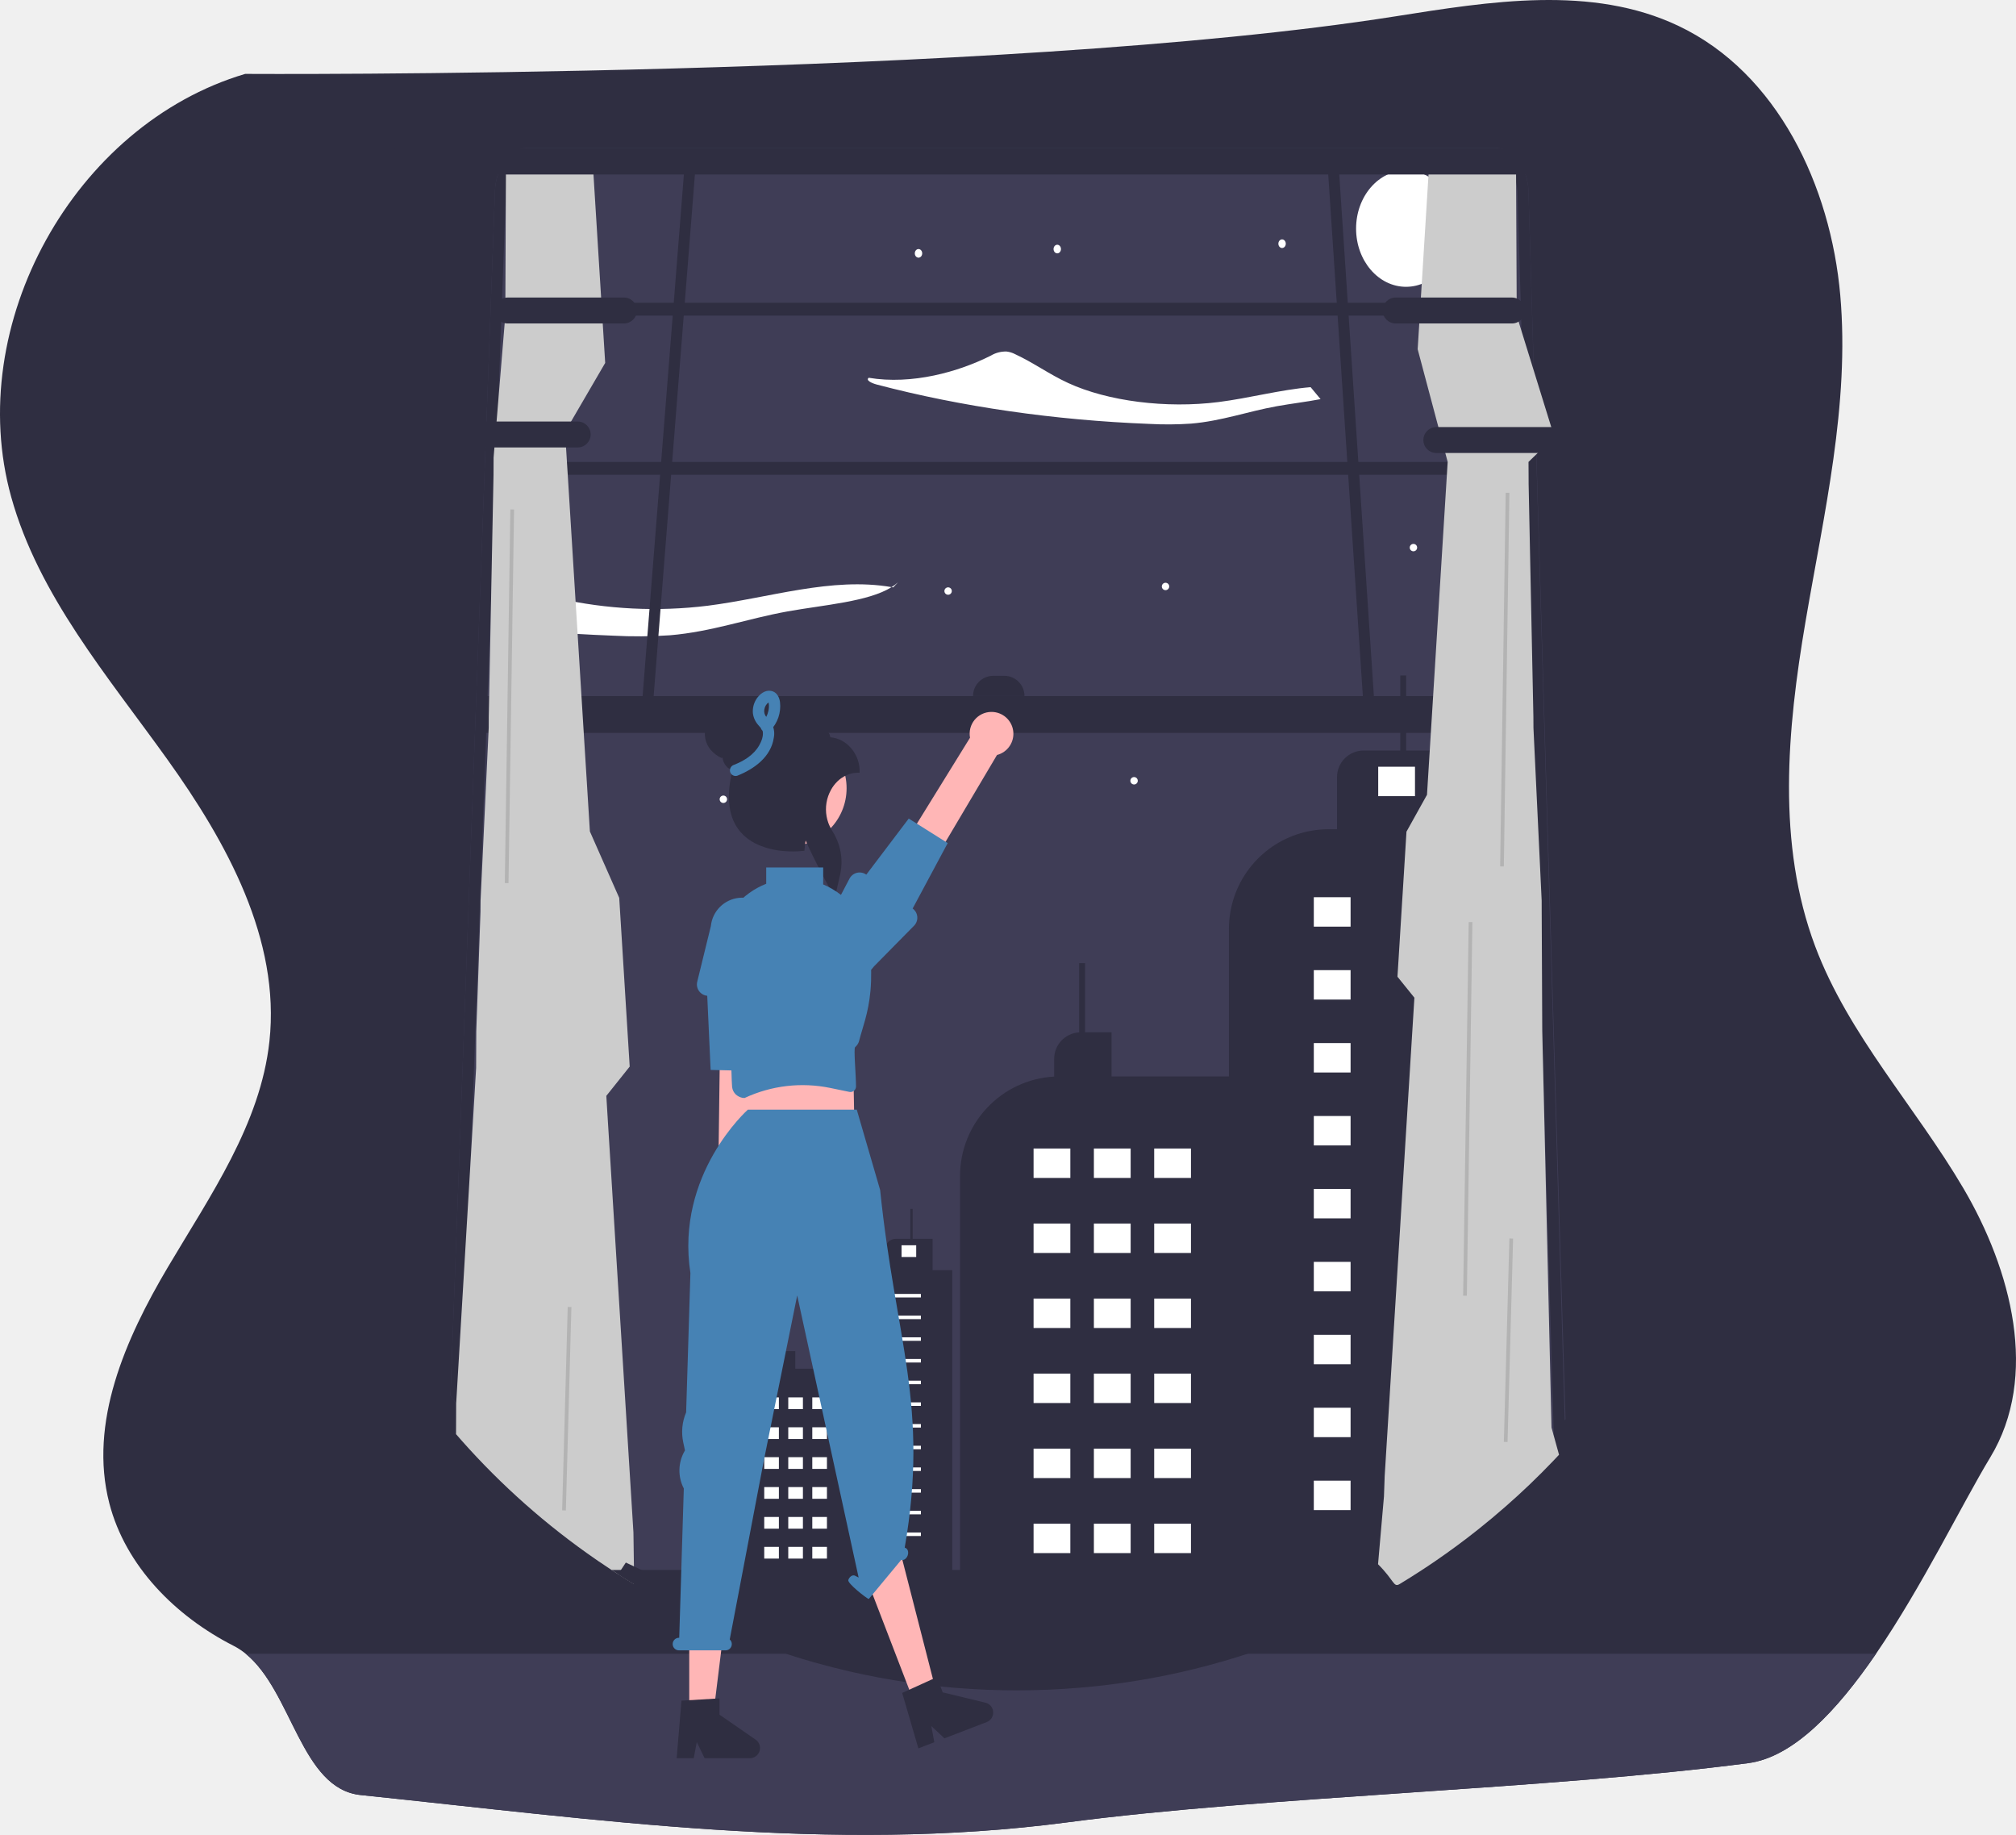
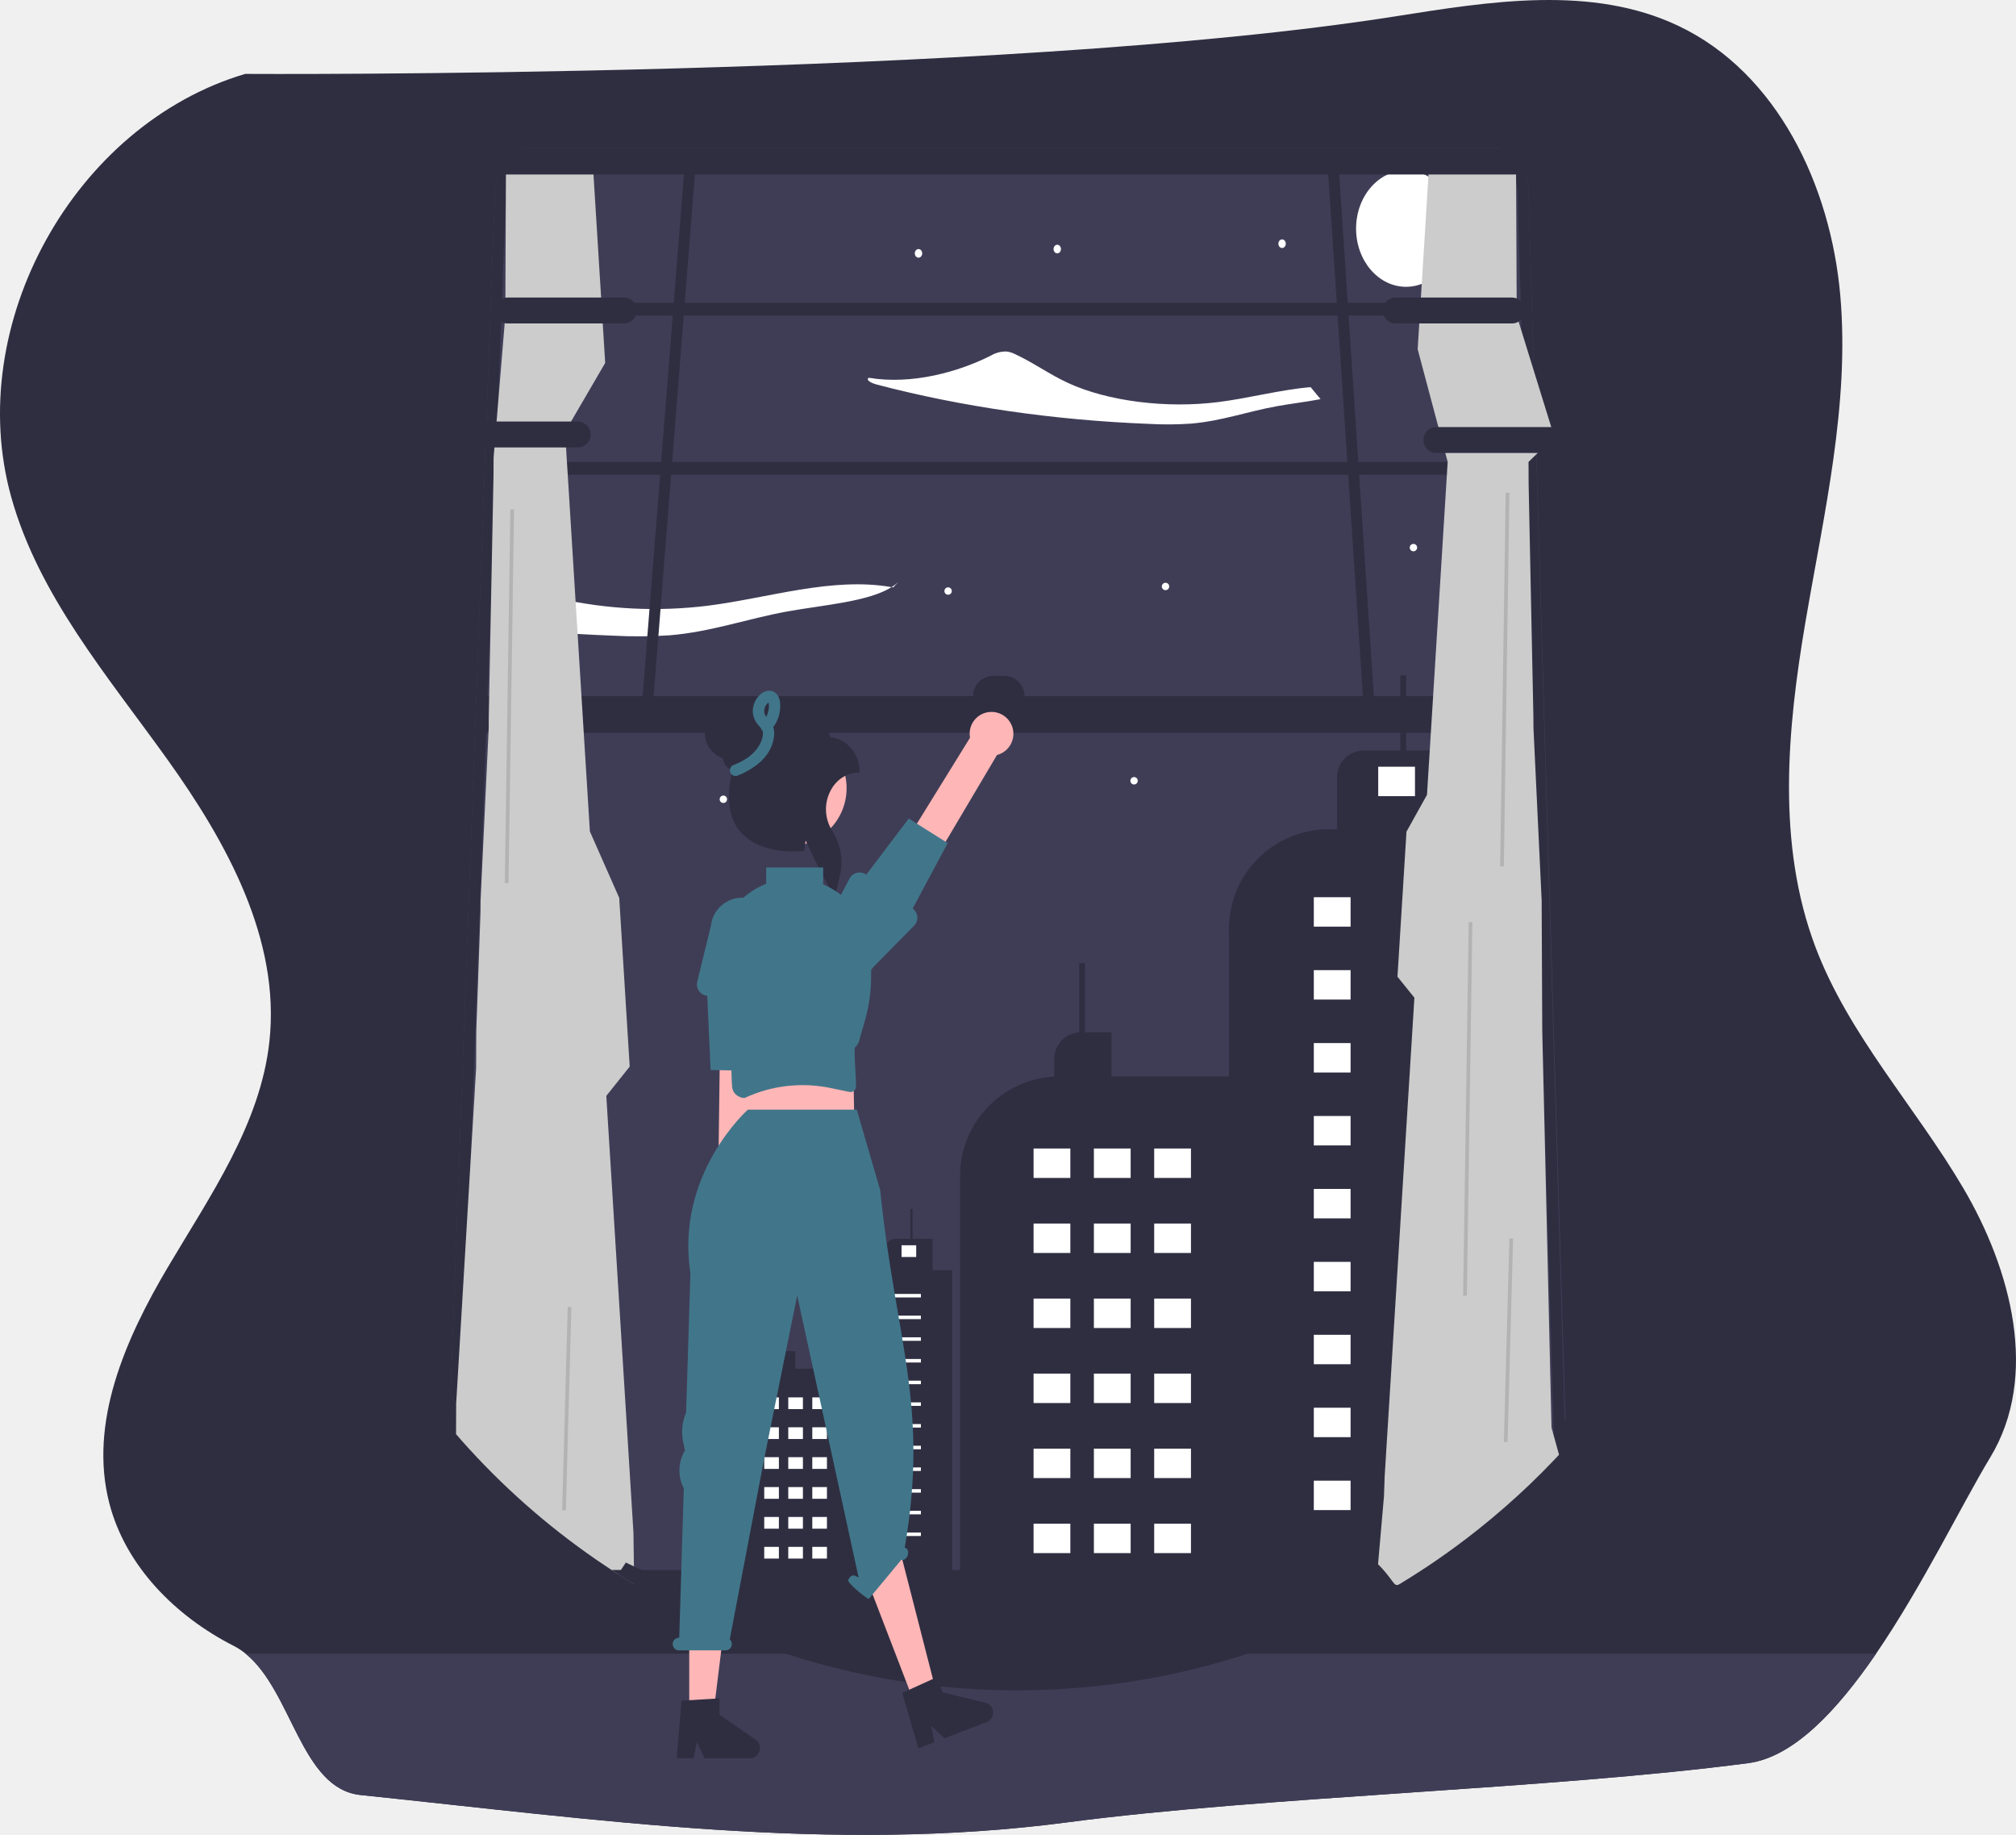
<svg xmlns="http://www.w3.org/2000/svg" data-name="Layer 1" width="884.77" height="805.082" viewBox="0 0 884.77 805.082">
  <path d="M1031.088,686.912c-12.31,20.33-29.78,56.46-50.12,86.15-17.11,24.97-36.25,45.39-56.08,48-86.95,11.46-212.05,14.54-299,26-103.66,13.66-206-1.23-310-12-26.22-2.72-29.95-45.37-50.46-62a30.034,30.034,0,0,0-5.35-3.5c-25.4-12.93-47.37-34.94-54.49-62.54-9.13-35.38,7.07-72.11,25.69-103.55,18.61-31.44,40.64-62.78,44.58-99.1,4.85-44.65-18.69-87.28-44.85-123.78-26.15-36.51-56.45-71.84-68.48-115.1-21-75.49,27.58-163.3,102.69-185.61,0,0,331.46,2.1,504.66-25.23,41.65-6.57,86.31-13.91,124.41,4.19,43.47,20.65,66.79,70.29,70.98,118.24,4.19,47.95-7.18,95.68-15.26,143.13-8.08,47.44-12.67,97.54,4.29,142.59,14.65,38.89,43.94,70.23,65.01,106.06C1040.378,604.692,1052.628,651.362,1031.088,686.912Z" transform="translate(-157.6152 -47.45906)" fill="#2f2e41" />
  <path d="M980.968,773.062c-17.11,24.97-36.25,45.39-56.08,48-86.95,11.46-212.05,14.54-299,26-103.66,13.66-206-1.23-310-12-26.22-2.72-29.95-45.37-50.46-62Z" transform="translate(-157.6152 -47.45906)" fill="#3f3d56" />
  <path d="M374.802,132.384,355.315,659.899v.009q.987,1.362,1.997,2.723c.365.501.739.993,1.121,1.494.56.766,1.137,1.522,1.721,2.279.008.009.008.019.016.028l.024.028v.009a348.415,348.415,0,0,0,58.891,60.729v.208l.227-.028c.268.227.536.435.804.653,1.941,1.551,3.897,3.083,5.87,4.577q1.449,1.106,2.907,2.184v.009c.008,0,.008,0,.016.009h.016l.016.019.049.028c.024.019.041.029.065.048.747.558,1.486,1.106,2.241,1.655.227.18.455.34.682.501.398.293.804.586,1.21.88.398.284.804.577,1.21.86,1.616,1.154,3.248,2.288,4.88,3.404.406.284.82.558,1.234.842.406.274.82.549,1.234.823v.028l.049.009.016.009.016.019h.008c1.137.757,2.265,1.513,3.41,2.251l.008.009c.918.596,1.835,1.182,2.761,1.768,2.192,1.39,4.401,2.761,6.617,4.095,1.543.936,3.094,1.844,4.652,2.742.942.549,1.892,1.088,2.842,1.626.788.445,1.583.889,2.371,1.324.219.123.43.246.65.359.357.199.723.397,1.08.586H741.479c.39-.208.779-.416,1.169-.634a.762.762,0,0,0,.211-.113c.008,0,.008-.009.016-.009.56-.303,1.121-.615,1.681-.927l.016-.009q4.299-2.397,8.525-4.946,9.585-5.759,18.829-12.265,4.957-3.489,9.808-7.187,1.51-1.149,3.02-2.326c.909-.709,1.811-1.418,2.712-2.137q4.774-3.801,9.427-7.802,4.811-4.128,9.484-8.463,6.09-5.645,11.936-11.612,10.9-11.092,20.908-23.3c.211-.255.422-.511.633-.775q2.448-2.993,4.831-6.061l-16.239-537.747a26.117,26.117,0,0,0-1.762-9.551c-2.468-6.241-7.283-10.487-12.813-10.487h-424.496c-5.602,0-10.466,4.35-12.902,10.723-.081.208-.154.416-.227.624A26.24,26.24,0,0,0,374.802,132.384Z" transform="translate(-157.6152 -47.45906)" fill="#3f3d56" />
  <ellipse cx="617.072" cy="100.31" rx="21.923" ry="25.532" fill="#fff" />
  <path d="M542.473,216.198c36.96,9.722,77.911,15.636,119.551,17.255a149.693,149.693,0,0,0,18.317-.125c13.399-1.127,24.877-5.338,37.659-7.64,6.145-1.103,12.99-1.91,19.177-3.102q-2.144-2.66-4.366-5.255c-13.34,1.127-26.888,4.816-40.388,6.531-22.949,2.918-48.662-.338-66.06-8.369-8.441-3.897-14.906-8.761-23.317-12.676a10.867,10.867,0,0,0-3.66-1.121,12.735,12.735,0,0,0-6.904,1.791c-14.111,7.124-34.599,12.913-53.615,9.728C537.449,214.323,540.142,215.587,542.473,216.198Z" transform="translate(-157.6152 -47.45906)" fill="#fff" />
  <path d="M549.628,305.186c-.238-.043-.476-.077-.714-.118a19.407,19.407,0,0,0,2.813-2.119Z" transform="translate(-157.6152 -47.45906)" fill="#fff" />
  <path d="M393.798,324.425q16.308,1.303,32.787,1.941a206.548,206.548,0,0,0,25.073-.17c18.342-1.551,34.053-7.308,51.551-10.458,16.036-2.882,35.523-4.271,45.705-10.669-26.315-4.555-53.581,4.717-80.716,8.168a192.738,192.738,0,0,1-65.776-3.248Q397.915,317.077,393.798,324.425Z" transform="translate(-157.6152 -47.45906)" fill="#fff" />
  <path d="M620.262,519.828v-7.778A11.648,11.648,0,0,1,631.236,500.427V470.052h2.582V500.392h11.62v19.366H700.308V742.468H578.948V563.49A43.73,43.73,0,0,1,620.262,519.828Z" transform="translate(-157.6152 -47.45906)" fill="#2f2e41" />
  <rect x="664.158" y="551.39" width="16.138" height="12.911" transform="translate(1186.84 1068.231) rotate(-180)" fill="#fff" />
  <rect x="637.691" y="551.39" width="16.138" height="12.911" transform="translate(1133.906 1068.231) rotate(-180)" fill="#fff" />
  <rect x="611.225" y="551.39" width="16.138" height="12.911" transform="translate(1080.972 1068.231) rotate(-180)" fill="#fff" />
  <rect x="664.158" y="584.312" width="16.138" height="12.911" transform="translate(1186.84 1134.076) rotate(-180)" fill="#fff" />
  <rect x="637.691" y="584.312" width="16.138" height="12.911" transform="translate(1133.906 1134.076) rotate(-180)" fill="#fff" />
  <rect x="611.225" y="584.312" width="16.138" height="12.911" transform="translate(1080.972 1134.076) rotate(-180)" fill="#fff" />
  <rect x="664.158" y="617.234" width="16.138" height="12.911" transform="translate(1186.84 1199.92) rotate(-180)" fill="#fff" />
  <rect x="637.691" y="617.234" width="16.138" height="12.911" transform="translate(1133.906 1199.92) rotate(-180)" fill="#fff" />
  <rect x="611.225" y="617.234" width="16.138" height="12.911" transform="translate(1080.972 1199.92) rotate(-180)" fill="#fff" />
  <rect x="664.158" y="650.157" width="16.138" height="12.911" transform="translate(1186.84 1265.765) rotate(-180)" fill="#fff" />
  <rect x="637.691" y="650.157" width="16.138" height="12.911" transform="translate(1133.906 1265.765) rotate(-180)" fill="#fff" />
  <rect x="611.225" y="650.157" width="16.138" height="12.911" transform="translate(1080.972 1265.765) rotate(-180)" fill="#fff" />
  <rect x="664.158" y="683.079" width="16.138" height="12.911" transform="translate(1186.84 1331.609) rotate(-180)" fill="#fff" />
  <rect x="637.691" y="683.079" width="16.138" height="12.911" transform="translate(1133.906 1331.609) rotate(-180)" fill="#fff" />
  <rect x="611.225" y="683.079" width="16.138" height="12.911" transform="translate(1080.972 1331.609) rotate(-180)" fill="#fff" />
  <rect x="664.158" y="716.001" width="16.138" height="12.911" transform="translate(1186.84 1397.454) rotate(-180)" fill="#fff" />
  <rect x="637.691" y="716.001" width="16.138" height="12.911" transform="translate(1133.906 1397.454) rotate(-180)" fill="#fff" />
  <rect x="611.225" y="716.001" width="16.138" height="12.911" transform="translate(1080.972 1397.454) rotate(-180)" fill="#fff" />
  <path d="M696.959,455.035V742.465h74.967q4.957-2.996,9.808-6.171,1.51-.987,3.02-1.997c.909-.609,1.811-1.218,2.712-1.835q4.774-3.264,9.427-6.699,4.811-3.544,9.484-7.267,6.09-4.847,11.936-9.971V411.303H796.691v-34.532H774.744V343.846h-2.582v32.925h-16.101a11.66,11.66,0,0,0-11.66,11.66V411.303h-3.711a43.75,43.75,0,0,0-41.937,31.292,45.157,45.157,0,0,0-1.137,4.839A44.235,44.235,0,0,0,696.959,455.035Z" transform="translate(-157.6152 -47.45906)" fill="#2f2e41" />
  <rect x="762.478" y="383.873" width="16.138" height="12.911" transform="translate(1383.479 733.1986) rotate(-180)" fill="#fff" />
  <path d="M374.801,132.382,355.314,659.898v.008q.987,1.364,1.997,2.728c.162.228.333.447.503.674.203.268.406.544.617.82.56.763,1.137,1.518,1.721,2.273L379.64,132.382c0-.252.008-.495.016-.747.227-5.675,3.029-10.401,6.828-12.025a7.211,7.211,0,0,1,2.891-.609H813.872c4.157,0,7.714,3.597,9.11,8.647a.237.237,0,0,1,.016.073,17.565,17.565,0,0,1,.617,4.661l16.239,555.472c.666-.698,1.323-1.397,1.981-2.103.958-1.023,1.908-2.062,2.85-3.102l-16.239-550.267a26.122,26.122,0,0,0-1.762-9.549c-2.468-6.244-7.283-10.49-12.813-10.49H389.376c-5.602,0-10.466,4.352-12.902,10.726-.081.211-.154.414-.227.625A26.238,26.238,0,0,0,374.801,132.382Zm79.831,620.615c1.543.804,3.094,1.583,4.652,2.355.942.471,1.892.934,2.842,1.397.788.382,1.583.763,2.371,1.137.219.106.43.211.65.309.357.17.723.341,1.08.503H741.478c.39-.179.779-.357,1.169-.544a.816.816,0,0,0,.211-.098c.008,0,.008-.008.016-.008.56-.26,1.121-.528,1.681-.796l.016-.008q4.299-2.058,8.525-4.246Z" transform="translate(-157.6152 -47.45906)" fill="#2f2e41" />
  <rect x="219.608" y="132.85" width="448.808" height="5.635" fill="#2f2e41" />
  <rect x="213.427" y="202.678" width="459.564" height="5.635" fill="#2f2e41" />
  <polygon points="598.56 312.025 603.399 312.025 587.16 67.414 582.321 67.414 598.56 312.025" fill="#2f2e41" />
  <polygon points="281.377 313.649 286.216 313.649 305.703 67.414 300.864 67.414 281.377 313.649" fill="#2f2e41" />
  <rect x="368.606" y="352.888" width="461.188" height="16.128" transform="translate(1040.785 674.4454) rotate(-180)" fill="#2f2e41" />
  <path d="M584.659,343.99h22.579a0,0,0,0,1,0,0v0a8.87,8.87,0,0,1-8.87,8.87H593.53a8.87,8.87,0,0,1-8.87-8.87v0A0,0,0,0,1,584.659,343.99Z" transform="translate(1034.283 649.3914) rotate(-180)" fill="#2f2e41" />
  <path d="M357.758,676.722c.219.26.447.511.674.771.56.658,1.137,1.307,1.721,1.957.008.008.008.016.016.024l.024.024v.008a326.223,326.223,0,0,0,58.891,52.143,2.231,2.231,0,0,0,.227.154c.268.195.536.373.804.56,1.941,1.332,3.897,2.647,5.87,3.93.966.633,1.932,1.258,2.907,1.876v.008c.008,0,.008,0,.016.008h.016l.016.016.049.024c.024.016.041.024.065.041.747.479,1.486.95,2.241,1.421.227.154.455.292.682.43.398.252.804.503,1.21.755.398.244.804.495,1.21.739.512.309,1.023.625,1.535.926l-.032-2.679-.049-3.564-.235-16.385-.812-13.089-4.815-77.468-.763-12.261-.17-2.761-2.168-34.857-.739-11.968-1.681-26.957-.755-12.261,10.261-12.846-.032-.463-.065-1.104-.041-.674v-.008l-.861-13.754-.032-.585-.609-9.727v-.016l-.869-14.095-.552-8.85-.617-9.938-.495-7.965-.114-1.827-.3-4.839-.016-.195-12.867-29.123-.487-7.851v-.008l-.512-8.233-.349-5.635-.723-11.513-.763-12.244-.3-4.839-1.064-17.181v-.008l-.593-9.565-.593-9.581-.877-14.014-.576-9.337-.349-5.635-2.533-40.857-.114-1.77-.244-3.865-.82-13.219,17.611-30.221-1.291-20.754-.349-5.635-3.702-59.532-.114-1.778-.203-3.329c-15.898-1.746-28.865-.463-37.902,7.754l-.252,56.885-.024,5.635-5.14,62.285-.008,1.908-.024,5.635-2.087,106.179-.024,4.839-3.573,75.804-.024,4.839-1.851,52.419-.073,16.125-8.761,147.328Z" transform="translate(-157.6152 -47.45906)" fill="#ccc" />
  <path d="M425.986,736.294c.966.633,1.932,1.258,2.907,1.876v.008c.008,0,.008,0,.016.008h.016l.016.016.049.024c.024.016.041.024.065.041.747.479,1.486.95,2.241,1.421.227.154.455.292.682.43.398.252.804.503,1.21.755.398.244.804.495,1.21.739.512.309,1.023.625,1.535.926q1.669,1.011,3.345,1.997c.406.244.82.479,1.234.723.406.235.82.471,1.234.706v.024l.049.008.016.008.016.016h.008c1.137.649,2.265,1.299,3.41,1.932l.008.008c.918.512,1.835,1.015,2.761,1.518q3.288,1.79,6.617,3.516c1.543.804,3.094,1.583,4.652,2.355.942.471,1.892.934,2.842,1.397.788.382,1.583.763,2.371,1.137.219.106.43.211.65.309.357.17.723.341,1.08.503.3.138.593.276.893.414.715.341,1.437.666,2.152.991.804.366,1.6.723,2.403,1.08,3.02,1.348,6.073,2.647,9.134,3.897A318.37,318.37,0,0,0,514.286,776.657c.528.154,1.064.308,1.6.455q7.295,2.046,14.696,3.743,12.922,2.972,26.08,4.88c.016,0,.041.008.057.008,1.047.154,2.103.301,3.15.447.089.016.187.033.284.041.008.008.016.008.033,0h.008c1.161.154,2.322.308,3.491.455.081.016.162.024.244.032,1.088.13,2.184.26,3.28.382,1.177.13,2.355.252,3.54.373h.008c1.803.179,3.605.349,5.408.495.032,0,.065.008.097.008.715.065,1.429.114,2.144.17h.008q12.606.999,25.447.991,13.945,0,27.606-1.161c.033,0,.065-.008.097-.008q2.911-.244,5.814-.536c.511-.049,1.015-.106,1.526-.154.098-.008.195-.016.292-.033.154-.016.309-.033.471-.049.081-.008.171-.016.252-.033.674-.073,1.348-.146,2.03-.227.755-.089,1.518-.179,2.273-.276.755-.089,1.518-.187,2.273-.292.162-.016.333-.033.495-.065.552-.065,1.104-.138,1.648-.219.268-.033.528-.073.788-.114.528-.073,1.047-.146,1.575-.227.016,0,.041-.008.057-.008a320.842,320.842,0,0,0,48.952-11.034h.008c.869-.268,1.738-.544,2.606-.82q.39-.11.779-.244,3.386-1.084,6.731-2.241,4.616-1.583,9.167-3.313c.828-.317,1.648-.633,2.476-.95,1.648-.65,3.288-1.299,4.92-1.965q4.177-1.705,8.298-3.516h.008v-.008c2.168-.958,4.328-1.933,6.471-2.947.39-.179.779-.357,1.169-.544a.816.816,0,0,0,.211-.098c.008,0,.008-.008.016-.008.56-.26,1.121-.528,1.681-.796l.016-.008q4.299-2.058,8.525-4.246,5.237-2.704,10.385-5.602,4.263-2.399,8.444-4.929,4.957-2.996,9.808-6.171Z" transform="translate(-157.6152 -47.45906)" fill="#2f2e41" />
  <ellipse cx="562.672" cy="106.93" rx="1.624" ry="1.891" fill="#fff" />
  <ellipse cx="464.005" cy="109.275" rx="1.624" ry="1.891" fill="#fff" />
  <ellipse cx="403.109" cy="111.166" rx="1.624" ry="1.891" fill="#fff" />
  <circle cx="317.462" cy="350.693" r="1.624" fill="#fff" />
  <circle cx="416.1" cy="259.333" r="1.624" fill="#fff" />
  <circle cx="497.716" cy="342.574" r="1.624" fill="#fff" />
  <circle cx="511.519" cy="257.319" r="1.624" fill="#fff" />
  <circle cx="620.32" cy="240.268" r="1.624" fill="#fff" />
  <rect x="361.719" y="664.747" width="89.285" height="1.624" transform="translate(-427.6505 1006.152) rotate(-88.43668)" fill="#b3b3b3" />
  <rect x="299.206" y="352.145" width="163.97" height="1.624" transform="translate(-135.0052 681.4039) rotate(-89.14881)" fill="#b3b3b3" />
  <path d="M445.247,747.957l3.824-6.967-1.884-.885-1.502-.714-6.552-3.094-3.938-1.859-1.624-.771-1.291-.609-2.144,3.24-1.08,1.632-.162.244v.008a.558.558,0,0,1,.097.049c.024.016.041.025.065.041.747.479,1.486.95,2.241,1.421.227.154.455.292.682.43.398.252.804.503,1.21.755.398.243.804.495,1.21.739,1.616.991,3.248,1.965,4.88,2.923.406.244.82.479,1.234.723.406.235.82.471,1.234.706v.024l.049.008.016.008.016.016h.008C442.973,746.674,444.102,747.324,445.247,747.957Z" transform="translate(-157.6152 -47.45906)" fill="#2f2e41" />
  <path d="M374.696,183.697a5.69,5.69,0,0,1,5.684-5.684h51.153a5.684,5.684,0,0,1,0,11.367H380.379A5.69,5.69,0,0,1,374.696,183.697Z" transform="translate(-157.6152 -47.45906)" fill="#2f2e41" />
  <path d="M354.397,238.098a5.69,5.69,0,0,1,5.684-5.684H411.233a5.684,5.684,0,0,1,0,11.367H360.08A5.69,5.69,0,0,1,354.397,238.098Z" transform="translate(-157.6152 -47.45906)" fill="#2f2e41" />
  <path d="M496.62,648.013v-3.099a4.641,4.641,0,0,1,4.372-4.631V628.181h1.029v12.088h4.63v7.716h21.862V736.719h-48.353V665.409A17.423,17.423,0,0,1,496.62,648.013Z" transform="translate(-157.6152 -47.45906)" fill="#2f2e41" />
  <rect x="514.109" y="660.588" width="6.43" height="5.144" transform="translate(877.0334 1278.861) rotate(-180)" fill="#fff" />
  <rect x="503.564" y="660.588" width="6.43" height="5.144" transform="translate(855.9431 1278.861) rotate(-180)" fill="#fff" />
  <rect x="493.019" y="660.588" width="6.43" height="5.144" transform="translate(834.8528 1278.861) rotate(-180)" fill="#fff" />
  <rect x="514.109" y="673.705" width="6.43" height="5.144" transform="translate(877.0334 1305.096) rotate(-180)" fill="#fff" />
  <rect x="503.564" y="673.705" width="6.43" height="5.144" transform="translate(855.9431 1305.096) rotate(-180)" fill="#fff" />
  <rect x="493.019" y="673.705" width="6.43" height="5.144" transform="translate(834.8528 1305.096) rotate(-180)" fill="#fff" />
  <rect x="514.109" y="686.823" width="6.43" height="5.144" transform="translate(877.0334 1331.33) rotate(-180)" fill="#fff" />
  <rect x="503.564" y="686.823" width="6.43" height="5.144" transform="translate(855.9431 1331.33) rotate(-180)" fill="#fff" />
  <rect x="493.019" y="686.823" width="6.43" height="5.144" transform="translate(834.8528 1331.33) rotate(-180)" fill="#fff" />
  <rect x="514.109" y="699.94" width="6.43" height="5.144" transform="translate(877.0334 1357.564) rotate(-180)" fill="#fff" />
  <rect x="503.564" y="699.94" width="6.43" height="5.144" transform="translate(855.9431 1357.564) rotate(-180)" fill="#fff" />
  <rect x="493.019" y="699.94" width="6.43" height="5.144" transform="translate(834.8528 1357.564) rotate(-180)" fill="#fff" />
  <rect x="514.109" y="713.057" width="6.43" height="5.144" transform="translate(877.0334 1383.798) rotate(-180)" fill="#fff" />
  <rect x="503.564" y="713.057" width="6.43" height="5.144" transform="translate(855.9431 1383.798) rotate(-180)" fill="#fff" />
  <rect x="493.019" y="713.057" width="6.43" height="5.144" transform="translate(834.8528 1383.798) rotate(-180)" fill="#fff" />
  <rect x="514.109" y="726.174" width="6.43" height="5.144" transform="translate(877.0334 1410.033) rotate(-180)" fill="#fff" />
  <rect x="503.564" y="726.174" width="6.43" height="5.144" transform="translate(855.9431 1410.033) rotate(-180)" fill="#fff" />
  <rect x="493.019" y="726.174" width="6.43" height="5.144" transform="translate(834.8528 1410.033) rotate(-180)" fill="#fff" />
  <path d="M544.6,604.776h1.48v-9.115a4.645,4.645,0,0,1,4.645-4.645h6.415V577.899h1.029v13.117H566.914v13.76h8.616V736.719h-48.353V622.2A17.424,17.424,0,0,1,544.6,604.776Z" transform="translate(-157.6152 -47.45906)" fill="#2f2e41" />
  <rect x="540.937" y="615.193" width="20.833" height="1.543" transform="translate(945.0917 1184.47) rotate(-180)" fill="#fff" />
  <rect x="540.937" y="624.709" width="20.833" height="1.543" transform="translate(945.0917 1203.502) rotate(-180)" fill="#fff" />
  <rect x="540.937" y="634.225" width="20.833" height="1.543" transform="translate(945.0917 1222.535) rotate(-180)" fill="#fff" />
  <rect x="540.937" y="643.742" width="20.833" height="1.543" transform="translate(945.0917 1241.568) rotate(-180)" fill="#fff" />
  <rect x="540.937" y="653.258" width="20.833" height="1.543" transform="translate(945.0917 1260.6) rotate(-180)" fill="#fff" />
  <rect x="540.937" y="662.774" width="20.833" height="1.543" transform="translate(945.0917 1279.633) rotate(-180)" fill="#fff" />
  <rect x="540.937" y="672.291" width="20.833" height="1.543" transform="translate(945.0917 1298.666) rotate(-180)" fill="#fff" />
  <rect x="540.937" y="681.807" width="20.833" height="1.543" transform="translate(945.0917 1317.698) rotate(-180)" fill="#fff" />
  <rect x="540.937" y="691.324" width="20.833" height="1.543" transform="translate(945.0917 1336.731) rotate(-180)" fill="#fff" />
  <rect x="540.937" y="700.84" width="20.833" height="1.543" transform="translate(945.0917 1355.764) rotate(-180)" fill="#fff" />
  <rect x="540.937" y="710.356" width="20.833" height="1.543" transform="translate(945.0917 1374.796) rotate(-180)" fill="#fff" />
  <rect x="540.937" y="719.873" width="20.833" height="1.543" transform="translate(945.0917 1393.829) rotate(-180)" fill="#fff" />
  <rect x="553.282" y="593.845" width="6.43" height="5.144" transform="translate(955.3796 1145.376) rotate(-180)" fill="#fff" />
  <polygon points="374.181 452.355 374.917 491.052 328.139 491.052 328.136 454.737 374.181 452.355" fill="#ffb6b6" />
  <circle cx="346.038" cy="345.852" r="25.51" fill="#ffb6b6" />
  <path d="M592.62,359.829a9.547,9.547,0,0,0-9.287,11.316l-36.901,59.674,13.879,6.737,34.864-58.835a9.599,9.599,0,0,0-2.555-18.891Z" transform="translate(-157.6152 -47.45906)" fill="#ffb6b6" />
-   <path d="M530.451,432.951l-6.177,11.77-3.3,6.293-2.156,4.102a13.724,13.724,0,0,0-2.307,5.032A13.855,13.855,0,0,0,541.145,471.521l17.637-17.903a4.998,4.998,0,0,0-.627-7.528l15.383-28.711L556.438,406.619l-18.627,24.605a5.008,5.008,0,0,0-7.36,1.726Z" transform="translate(-157.6152 -47.45906)" fill="#4682b4" />
+   <path d="M530.451,432.951l-6.177,11.77-3.3,6.293-2.156,4.102a13.724,13.724,0,0,0-2.307,5.032A13.855,13.855,0,0,0,541.145,471.521l17.637-17.903a4.998,4.998,0,0,0-.627-7.528l15.383-28.711L556.438,406.619l-18.627,24.605a5.008,5.008,0,0,0-7.36,1.726Z" transform="translate(-157.6152 -47.45906)" fill="#41768a" />
  <path d="M474.646,574.537a9.547,9.547,0,0,1-1.758-14.533l.919-70.155,15.326,1.771-2.186,68.354a9.599,9.599,0,0,1-12.301,14.564Z" transform="translate(-157.6152 -47.45906)" fill="#ffb6b6" />
  <polygon points="302.488 753.347 312.933 753.347 317.904 713.058 302.488 713.058 302.488 753.347" fill="#ffb6b6" />
  <path d="M456.695,793.652l16.687-.996v7.15l15.865,10.957a4.466,4.466,0,0,1-2.538,8.141h-19.867l-3.424-7.072-1.337,7.072h-7.491Z" transform="translate(-157.6152 -47.45906)" fill="#2f2e41" />
  <polygon points="401.696 748.258 411.445 744.507 394.995 680.394 378.253 687.323 401.696 748.258" fill="#ffb6b6" />
  <path d="M553.561,790.264l15.217-6.921,2.567,6.673L590.087,794.545a4.466,4.466,0,0,1,.555,8.509l-18.542,7.134-5.735-5.371,1.291,7.081-6.991,2.69Z" transform="translate(-157.6152 -47.45906)" fill="#2f2e41" />
-   <path d="M455.597,766.063h.114l2.009-65.508a17.129,17.129,0,0,1,.225-16.187l.288-.521-.746-3.457A22.018,22.018,0,0,1,458.744,667.14l1.874-61.107c-6.695-43.39,25.212-71.687,25.212-71.687H533.627l10.261,35.256c6.784,66.092,21.553,94.496,10.788,156.893l.293.148c1.057.365,1.51,1.829,1.013,3.27s-1.757,2.314-2.814,1.949L538.888,749.062c-1.057-.365-9.472-6.907-8.974-8.348.497-1.441,1.757-2.314,2.814-1.949l1.716.868L507.484,615.858,492.838,688.311,477.879,766.792a2.752,2.752,0,0,1-1.856,4.792h-20.426a2.76,2.76,0,0,1,0-5.521Z" transform="translate(-157.6152 -47.45906)" fill="#4682b4" />
+   <path d="M455.597,766.063h.114l2.009-65.508a17.129,17.129,0,0,1,.225-16.187l.288-.521-.746-3.457A22.018,22.018,0,0,1,458.744,667.14l1.874-61.107c-6.695-43.39,25.212-71.687,25.212-71.687H533.627l10.261,35.256c6.784,66.092,21.553,94.496,10.788,156.893l.293.148c1.057.365,1.51,1.829,1.013,3.27s-1.757,2.314-2.814,1.949L538.888,749.062c-1.057-.365-9.472-6.907-8.974-8.348.497-1.441,1.757-2.314,2.814-1.949l1.716.868L507.484,615.858,492.838,688.311,477.879,766.792a2.752,2.752,0,0,1-1.856,4.792h-20.426a2.76,2.76,0,0,1,0-5.521Z" transform="translate(-157.6152 -47.45906)" fill="#41768a" />
  <path d="M468.799,375.527a11.327,11.327,0,0,0,.723.954,14.141,14.141,0,0,0,4.702,3.542l.507-.136a6.594,6.594,0,0,0,2.819,4.801,4.661,4.661,0,0,0,1.536.592c-2.011,8.099-2.114,14.915-.31,20.378a19.637,19.637,0,0,0,1.099,2.706,19.319,19.319,0,0,0,2.372,3.711c.16.197.324.39.493.582a19.402,19.402,0,0,0,2.189,2.123,23.139,23.139,0,0,0,5.543,3.401,35.167,35.167,0,0,0,11.067,2.682h.005a43.698,43.698,0,0,0,8.643-.066l.498-.066.005-.113.019-.385c.005-.094.009-.193.019-.287.033-.629.094-1.259.179-1.879.075-.611.174-1.217.291-1.813.381.911.893,2.048,1.494,3.331.653,1.39,1.414,2.955,2.222,4.575.427.855.869,1.729,1.315,2.607,1.104,2.17,2.231,4.345,3.26,6.295.738,1.39,1.419,2.663,2.006,3.73.888,1.635,1.55,2.79,1.813,3.166l.77,1.104.521-2.283.564-2.462.813-3.575.343-1.499c.042-.197.085-.39.127-.587a24.417,24.417,0,0,0,.484-4.397c.019-.573.009-1.146-.023-1.719a25.172,25.172,0,0,0-1.146-6.36,24.406,24.406,0,0,0-1.353-3.401c-.183-.395-.381-.789-.592-1.174-.282-.517-.582-1.029-.897-1.531-.028-.042-.052-.085-.08-.127a17.655,17.655,0,0,1-1.743-3.584,17.005,17.005,0,0,1-.714-2.706,17.597,17.597,0,0,1,1.917-11.608,15.729,15.729,0,0,1,2.875-3.782,13.513,13.513,0,0,1,1.583-1.315,12.959,12.959,0,0,1,2.767-1.527,12.623,12.623,0,0,1,4.768-.93h.597v-.597a15.365,15.365,0,0,0-3.157-9.419c-.249-.329-.517-.648-.794-.954a13.373,13.373,0,0,0-8.925-4.58c-.226-1.78-1.489-3.382-3.688-4.651a17.167,17.167,0,0,0-4.124-1.635,28.345,28.345,0,0,0-13.684,0,23.754,23.754,0,0,0-5.275,1.987,7.291,7.291,0,0,0-.517-1.987,7.502,7.502,0,0,0-2.321-3.053,6.065,6.065,0,0,0-1.654-.911,7.177,7.177,0,0,0-3.922-.225c-6.769-5.242-13.364-3.293-16.991,1.137a12.5,12.5,0,0,0-1.865,3.053A11.181,11.181,0,0,0,468.799,375.527Z" transform="translate(-157.6152 -47.45906)" fill="#2f2e41" />
-   <path d="M498.527,481.471l-.721-13.273-.388-7.095-.248-4.628a13.724,13.724,0,0,0-.596-5.504,13.855,13.855,0,0,0-26.984,2.847l-5.981,24.409a4.999,4.999,0,0,0,4.394,6.145l1.489,32.538,20.199.486,3.4-30.673a5.008,5.008,0,0,0,5.437-5.252Z" transform="translate(-157.6152 -47.45906)" fill="#4682b4" />
-   <path d="M539.214,462.527c-.035-.364-.087-.745-.156-1.109a32.942,32.942,0,0,0-12.595-21.483,33.678,33.678,0,0,0-7.574-4.411v-7.461h-25v7.163a34.433,34.433,0,0,0-13.684,9.838v.017c-.277.329-.537.676-.797,1.022-.468.589-.901,1.213-1.317,1.836a33.422,33.422,0,0,0-5.544,19.162v.017a33.016,33.016,0,0,0,1.091,7.762,124.336,124.336,0,0,1,2.72,13.462c.45,2.876.797,5.7,1.057,8.455.156,1.386.277,2.755.381,4.089v.017c.52,6.601.693,12.526.849,17.117.069,2.495.139,4.574.26,6.168a1.91,1.91,0,0,0,.035.312,5.255,5.255,0,0,0,1.317,2.876,2.498,2.498,0,0,0,.294.312,6.204,6.204,0,0,0,2.703,1.421,5.331,5.331,0,0,0,1.057.104h.104l0,0a60.212,60.212,0,0,1,37.594-4.393l8.364,1.725a2.426,2.426,0,0,0,2.921-2.376c-.016-5.435-1.095-16.676-.386-17.254a5.6,5.6,0,0,0,1.646-2.374v-.017c.035-.139.087-.277.121-.433,1.455-5.735,4.037-11.885,4.955-21.778.121-1.421.225-2.893.277-4.47v-.017A102.154,102.154,0,0,0,539.214,462.527Z" transform="translate(-157.6152 -47.45906)" fill="#4682b4" />
+   <path d="M498.527,481.471l-.721-13.273-.388-7.095-.248-4.628a13.724,13.724,0,0,0-.596-5.504,13.855,13.855,0,0,0-26.984,2.847l-5.981,24.409a4.999,4.999,0,0,0,4.394,6.145l1.489,32.538,20.199.486,3.4-30.673a5.008,5.008,0,0,0,5.437-5.252Z" transform="translate(-157.6152 -47.45906)" fill="#41768a" />
+   <path d="M539.214,462.527c-.035-.364-.087-.745-.156-1.109a32.942,32.942,0,0,0-12.595-21.483,33.678,33.678,0,0,0-7.574-4.411v-7.461h-25v7.163a34.433,34.433,0,0,0-13.684,9.838v.017c-.277.329-.537.676-.797,1.022-.468.589-.901,1.213-1.317,1.836a33.422,33.422,0,0,0-5.544,19.162v.017a33.016,33.016,0,0,0,1.091,7.762,124.336,124.336,0,0,1,2.72,13.462c.45,2.876.797,5.7,1.057,8.455.156,1.386.277,2.755.381,4.089v.017c.52,6.601.693,12.526.849,17.117.069,2.495.139,4.574.26,6.168a1.91,1.91,0,0,0,.035.312,5.255,5.255,0,0,0,1.317,2.876,2.498,2.498,0,0,0,.294.312,6.204,6.204,0,0,0,2.703,1.421,5.331,5.331,0,0,0,1.057.104h.104l0,0a60.212,60.212,0,0,1,37.594-4.393l8.364,1.725a2.426,2.426,0,0,0,2.921-2.376c-.016-5.435-1.095-16.676-.386-17.254a5.6,5.6,0,0,0,1.646-2.374v-.017c.035-.139.087-.277.121-.433,1.455-5.735,4.037-11.885,4.955-21.778.121-1.421.225-2.893.277-4.47v-.017A102.154,102.154,0,0,0,539.214,462.527Z" transform="translate(-157.6152 -47.45906)" fill="#41768a" />
  <path d="M762.402,733.794c7.308,7.308,6.739,10.352,9.524,8.672q4.957-2.996,9.808-6.171,1.51-.987,3.02-1.997c.909-.609,1.811-1.218,2.712-1.835q4.774-3.264,9.427-6.699,4.811-3.544,9.484-7.267,6.09-4.847,11.936-9.971,10.901-9.524,20.908-20.006c.211-.219.422-.438.633-.666.666-.698,1.323-1.397,1.981-2.103l-3.305-11.936L834.471,499.854l-.244-52.419-.016-4.839-3.605-75.804-.024-4.839-2.095-102.2-.016-3.978-.033-5.635,11.319-11.002L823.274,185.946l-.024-5.635-.252-52.59-.016-4.295c-8.599-7.827-20.77-9.362-35.653-7.982-.739.073-1.494.146-2.249.227l-.203,3.329-.373,5.935v.008l-2.923,47.061v.016l-.52,8.29-.349,5.635-.918,14.745,13.17,49.448-.349,5.635L790.073,296.631l-.349,5.635-.723,11.627-2.988,48.059-.3,4.839-.617,9.979-.771,12.342-.089,1.437-.349,5.635-9.007,16.19-.276,4.514-1.275,20.567-.171,2.744-.073,1.129-.081,1.266-.13,2.111-.17,2.728-.609,9.792-.252,4.109-.244,3.873-.17,2.801-.284,4.514-.219,3.491,7.432,9.207-.244,3.873-.414,6.731-.252,4.027-.033.487-.544,8.769-.244,3.873-.179,2.996-.479,7.673-.284,4.506-.3,4.831-.235,3.873-.909,14.599-.276,4.514-.057.901-.244,3.873-1.153,18.529-.089,1.486-.187,3.029-.049.844-1.25,20.006-.154,2.452-.089,1.421-.187,3.094-1.056,16.921-.244,3.873-.154,2.509-.276,4.514-.804,12.991-.244,3.873-.398,6.447-.284,4.506-.56,9.053-.244,3.873-.641,10.377-.284,4.506-.179,5.131-.138,3.873Z" transform="translate(-157.6152 -47.45906)" fill="#ccc" />
  <path d="M764.432,183.697a5.69,5.69,0,0,1,5.684-5.684h51.153a5.684,5.684,0,0,1,0,11.367h-51.153A5.69,5.69,0,0,1,764.432,183.697Z" transform="translate(-157.6152 -47.45906)" fill="#2f2e41" />
  <path d="M325.967,118.335a5.69,5.69,0,0,1,5.684-5.684H868.35a5.684,5.684,0,0,1,0,11.367H331.65A5.69,5.69,0,0,1,325.967,118.335Z" transform="translate(-157.6152 -47.45906)" fill="#2f2e41" />
  <path d="M782.295,240.533a5.69,5.69,0,0,1,5.684-5.684h51.153a5.684,5.684,0,1,1,0,11.367h-51.153A5.69,5.69,0,0,1,782.295,240.533Z" transform="translate(-157.6152 -47.45906)" fill="#2f2e41" />
  <rect x="736.036" y="344.838" width="163.97" height="1.624" transform="translate(302.6418 1110.986) rotate(-89.14881)" fill="#b3b3b3" />
  <rect x="719.797" y="533.21" width="163.97" height="1.624" transform="translate(98.29217 1280.323) rotate(-89.14881)" fill="#b3b3b3" />
  <rect x="775.002" y="634.704" width="89.285" height="1.624" transform="translate(4.38842 1390.059) rotate(-88.43668)" fill="#b3b3b3" />
-   <path d="M481.116,387.853c7.437-2.939,14.888-8.258,16.114-16.762a9.263,9.263,0,0,0-.662-5.618,20.469,20.469,0,0,0-2.612-3.407,3.993,3.993,0,0,1-.905-3.273,4.747,4.747,0,0,1,2.03-3.259c.1-.06-.224-.24-.216-.073.014.306.142.636.171.952a9.544,9.544,0,0,1-.159,2.86,10.579,10.579,0,0,1-2.763,5.231c-2.239,2.313,1.293,5.853,3.536,3.536a15.358,15.358,0,0,0,4.286-12.548c-.305-2.347-1.596-4.604-4.145-4.927-2.579-.327-4.772,1.466-6.128,3.485a9.944,9.944,0,0,0-1.627,6.298,9.464,9.464,0,0,0,2.384,5.254c.367.447,1.07,1.211,1.25,1.454a3.601,3.601,0,0,1,.7,1.332c.34,2.041-.553,4.34-1.536,6.076-2.374,4.195-6.67,6.839-11.049,8.569a2.576,2.576,0,0,0-1.746,3.075,2.518,2.518,0,0,0,3.075,1.746Z" transform="translate(-157.6152 -47.45906)" fill="#4682b4" />
+   <path d="M481.116,387.853c7.437-2.939,14.888-8.258,16.114-16.762a9.263,9.263,0,0,0-.662-5.618,20.469,20.469,0,0,0-2.612-3.407,3.993,3.993,0,0,1-.905-3.273,4.747,4.747,0,0,1,2.03-3.259c.1-.06-.224-.24-.216-.073.014.306.142.636.171.952a9.544,9.544,0,0,1-.159,2.86,10.579,10.579,0,0,1-2.763,5.231c-2.239,2.313,1.293,5.853,3.536,3.536a15.358,15.358,0,0,0,4.286-12.548c-.305-2.347-1.596-4.604-4.145-4.927-2.579-.327-4.772,1.466-6.128,3.485a9.944,9.944,0,0,0-1.627,6.298,9.464,9.464,0,0,0,2.384,5.254c.367.447,1.07,1.211,1.25,1.454a3.601,3.601,0,0,1,.7,1.332c.34,2.041-.553,4.34-1.536,6.076-2.374,4.195-6.67,6.839-11.049,8.569a2.576,2.576,0,0,0-1.746,3.075,2.518,2.518,0,0,0,3.075,1.746Z" transform="translate(-157.6152 -47.45906)" fill="#41768a" />
  <rect x="734.214" y="441.127" width="16.138" height="12.911" transform="translate(1326.95 847.7062) rotate(-180)" fill="#fff" />
  <rect x="734.214" y="473.127" width="16.138" height="12.911" transform="translate(1326.95 911.7062) rotate(-180)" fill="#fff" />
  <rect x="734.214" y="505.127" width="16.138" height="12.911" transform="translate(1326.95 975.7062) rotate(-180)" fill="#fff" />
  <rect x="734.214" y="537.127" width="16.138" height="12.911" transform="translate(1326.95 1039.706) rotate(-180)" fill="#fff" />
  <rect x="734.214" y="569.127" width="16.138" height="12.911" transform="translate(1326.95 1103.706) rotate(-180)" fill="#fff" />
  <rect x="734.214" y="601.127" width="16.138" height="12.911" transform="translate(1326.95 1167.706) rotate(-180)" fill="#fff" />
  <rect x="734.214" y="633.127" width="16.138" height="12.911" transform="translate(1326.95 1231.706) rotate(-180)" fill="#fff" />
  <rect x="734.214" y="665.127" width="16.138" height="12.911" transform="translate(1326.95 1295.706) rotate(-180)" fill="#fff" />
  <rect x="734.214" y="697.127" width="16.138" height="12.911" transform="translate(1326.95 1359.706) rotate(-180)" fill="#fff" />
</svg>
